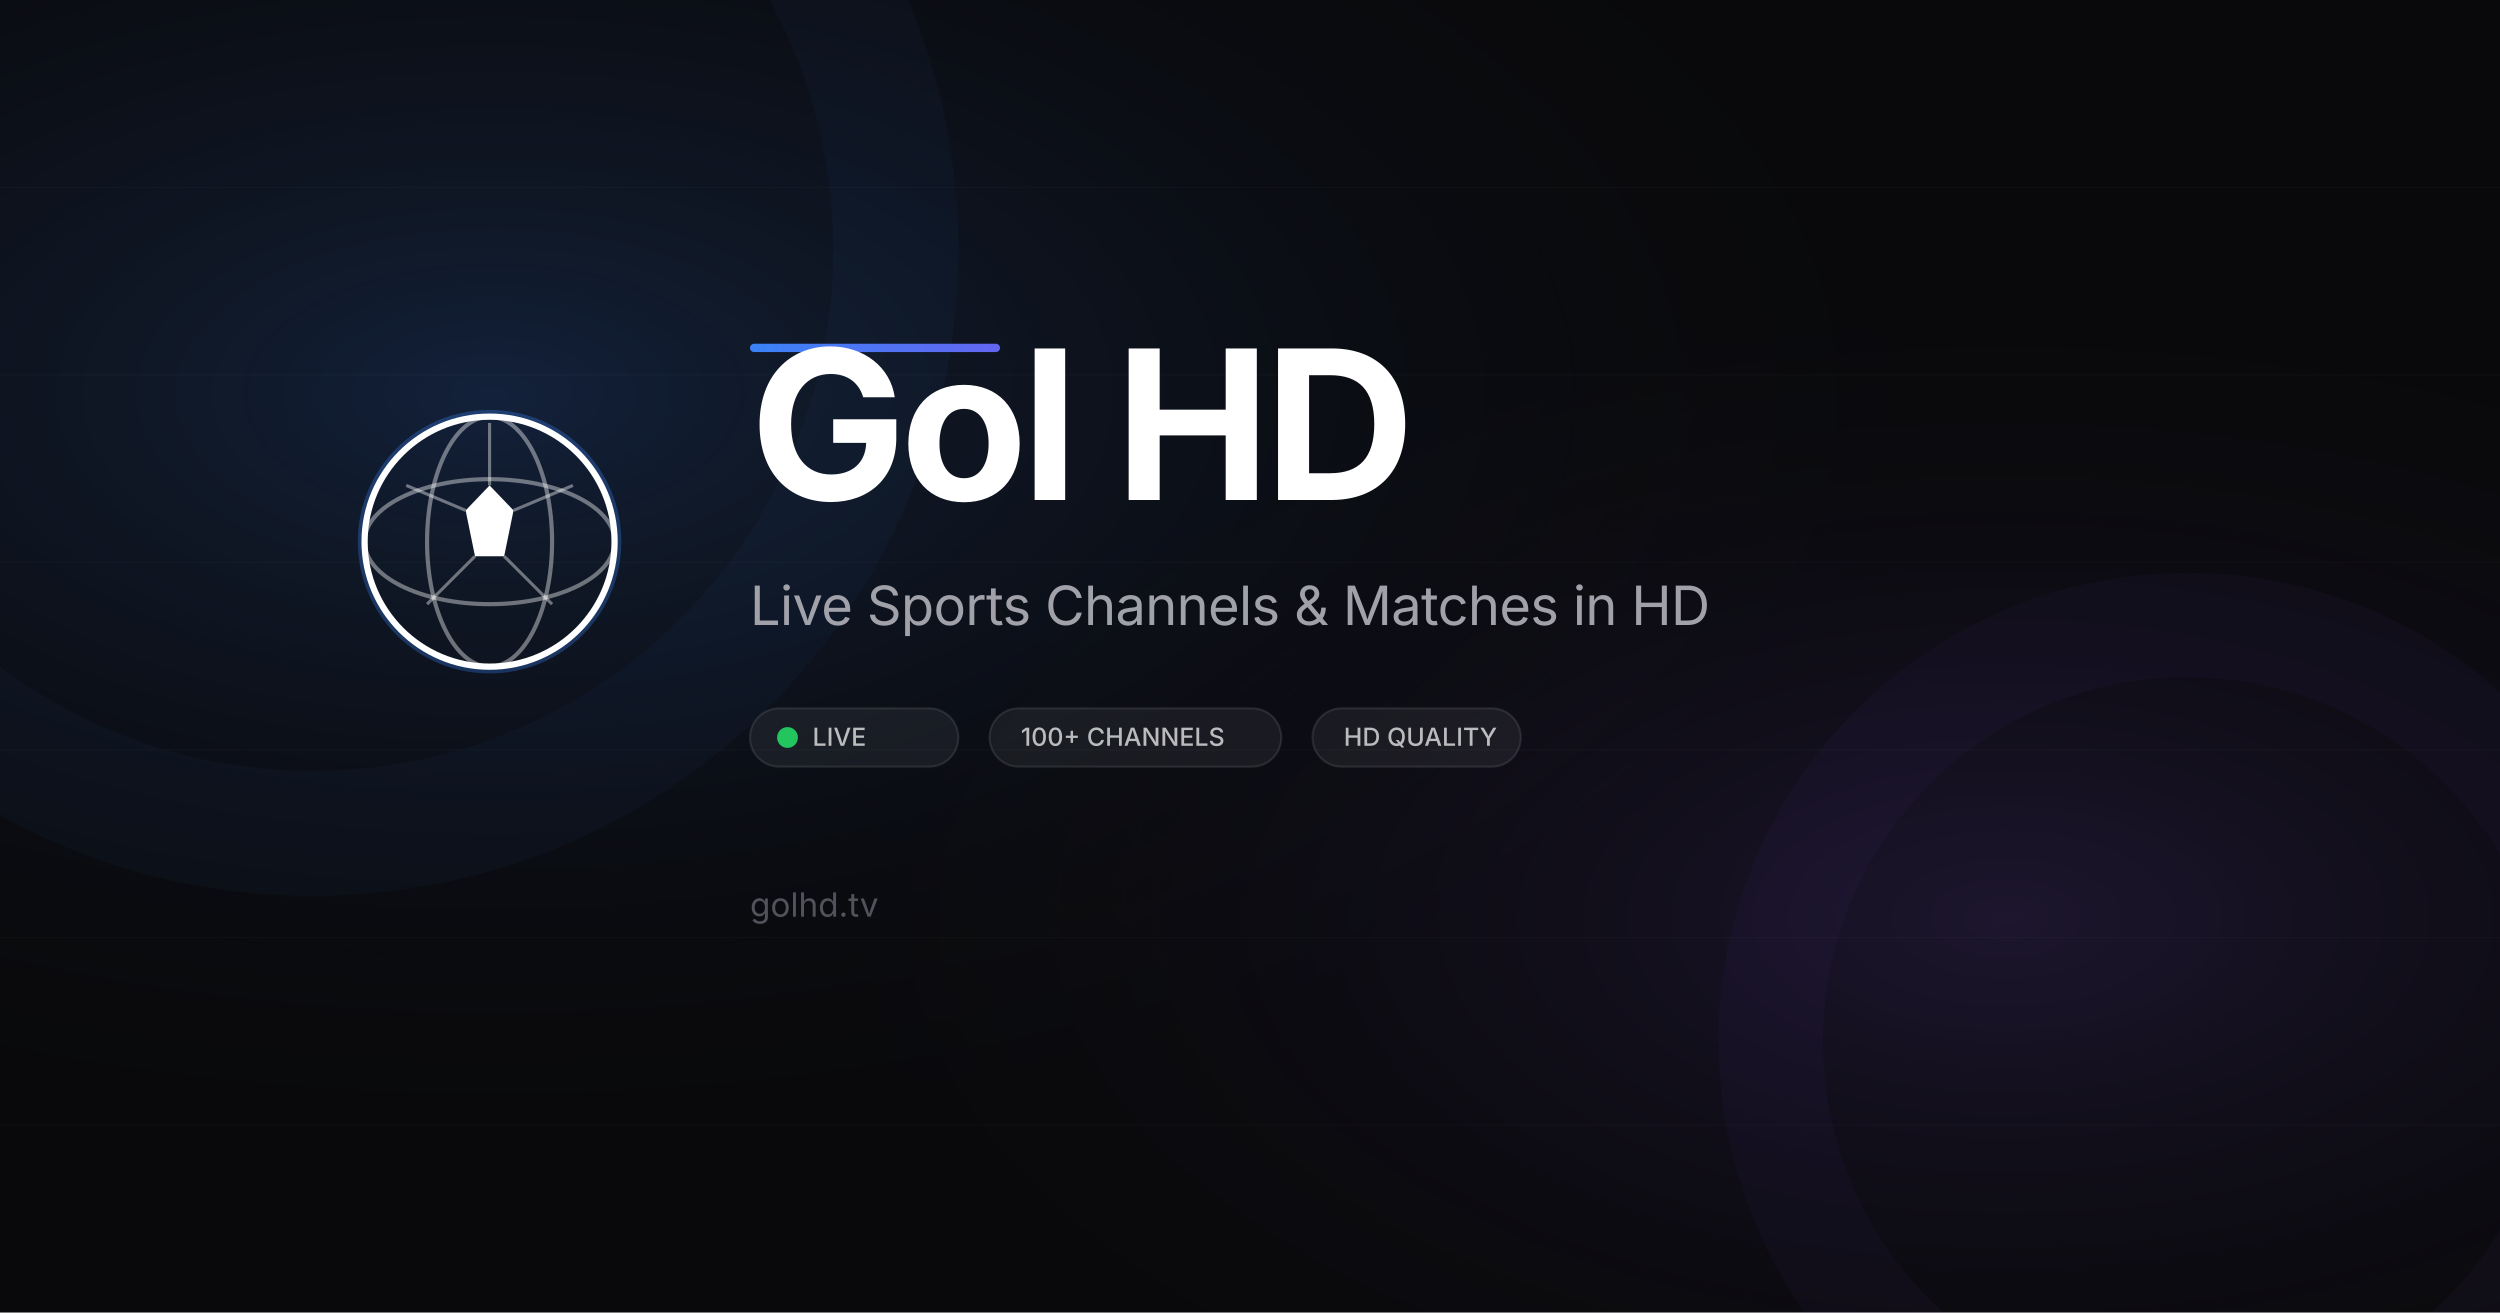
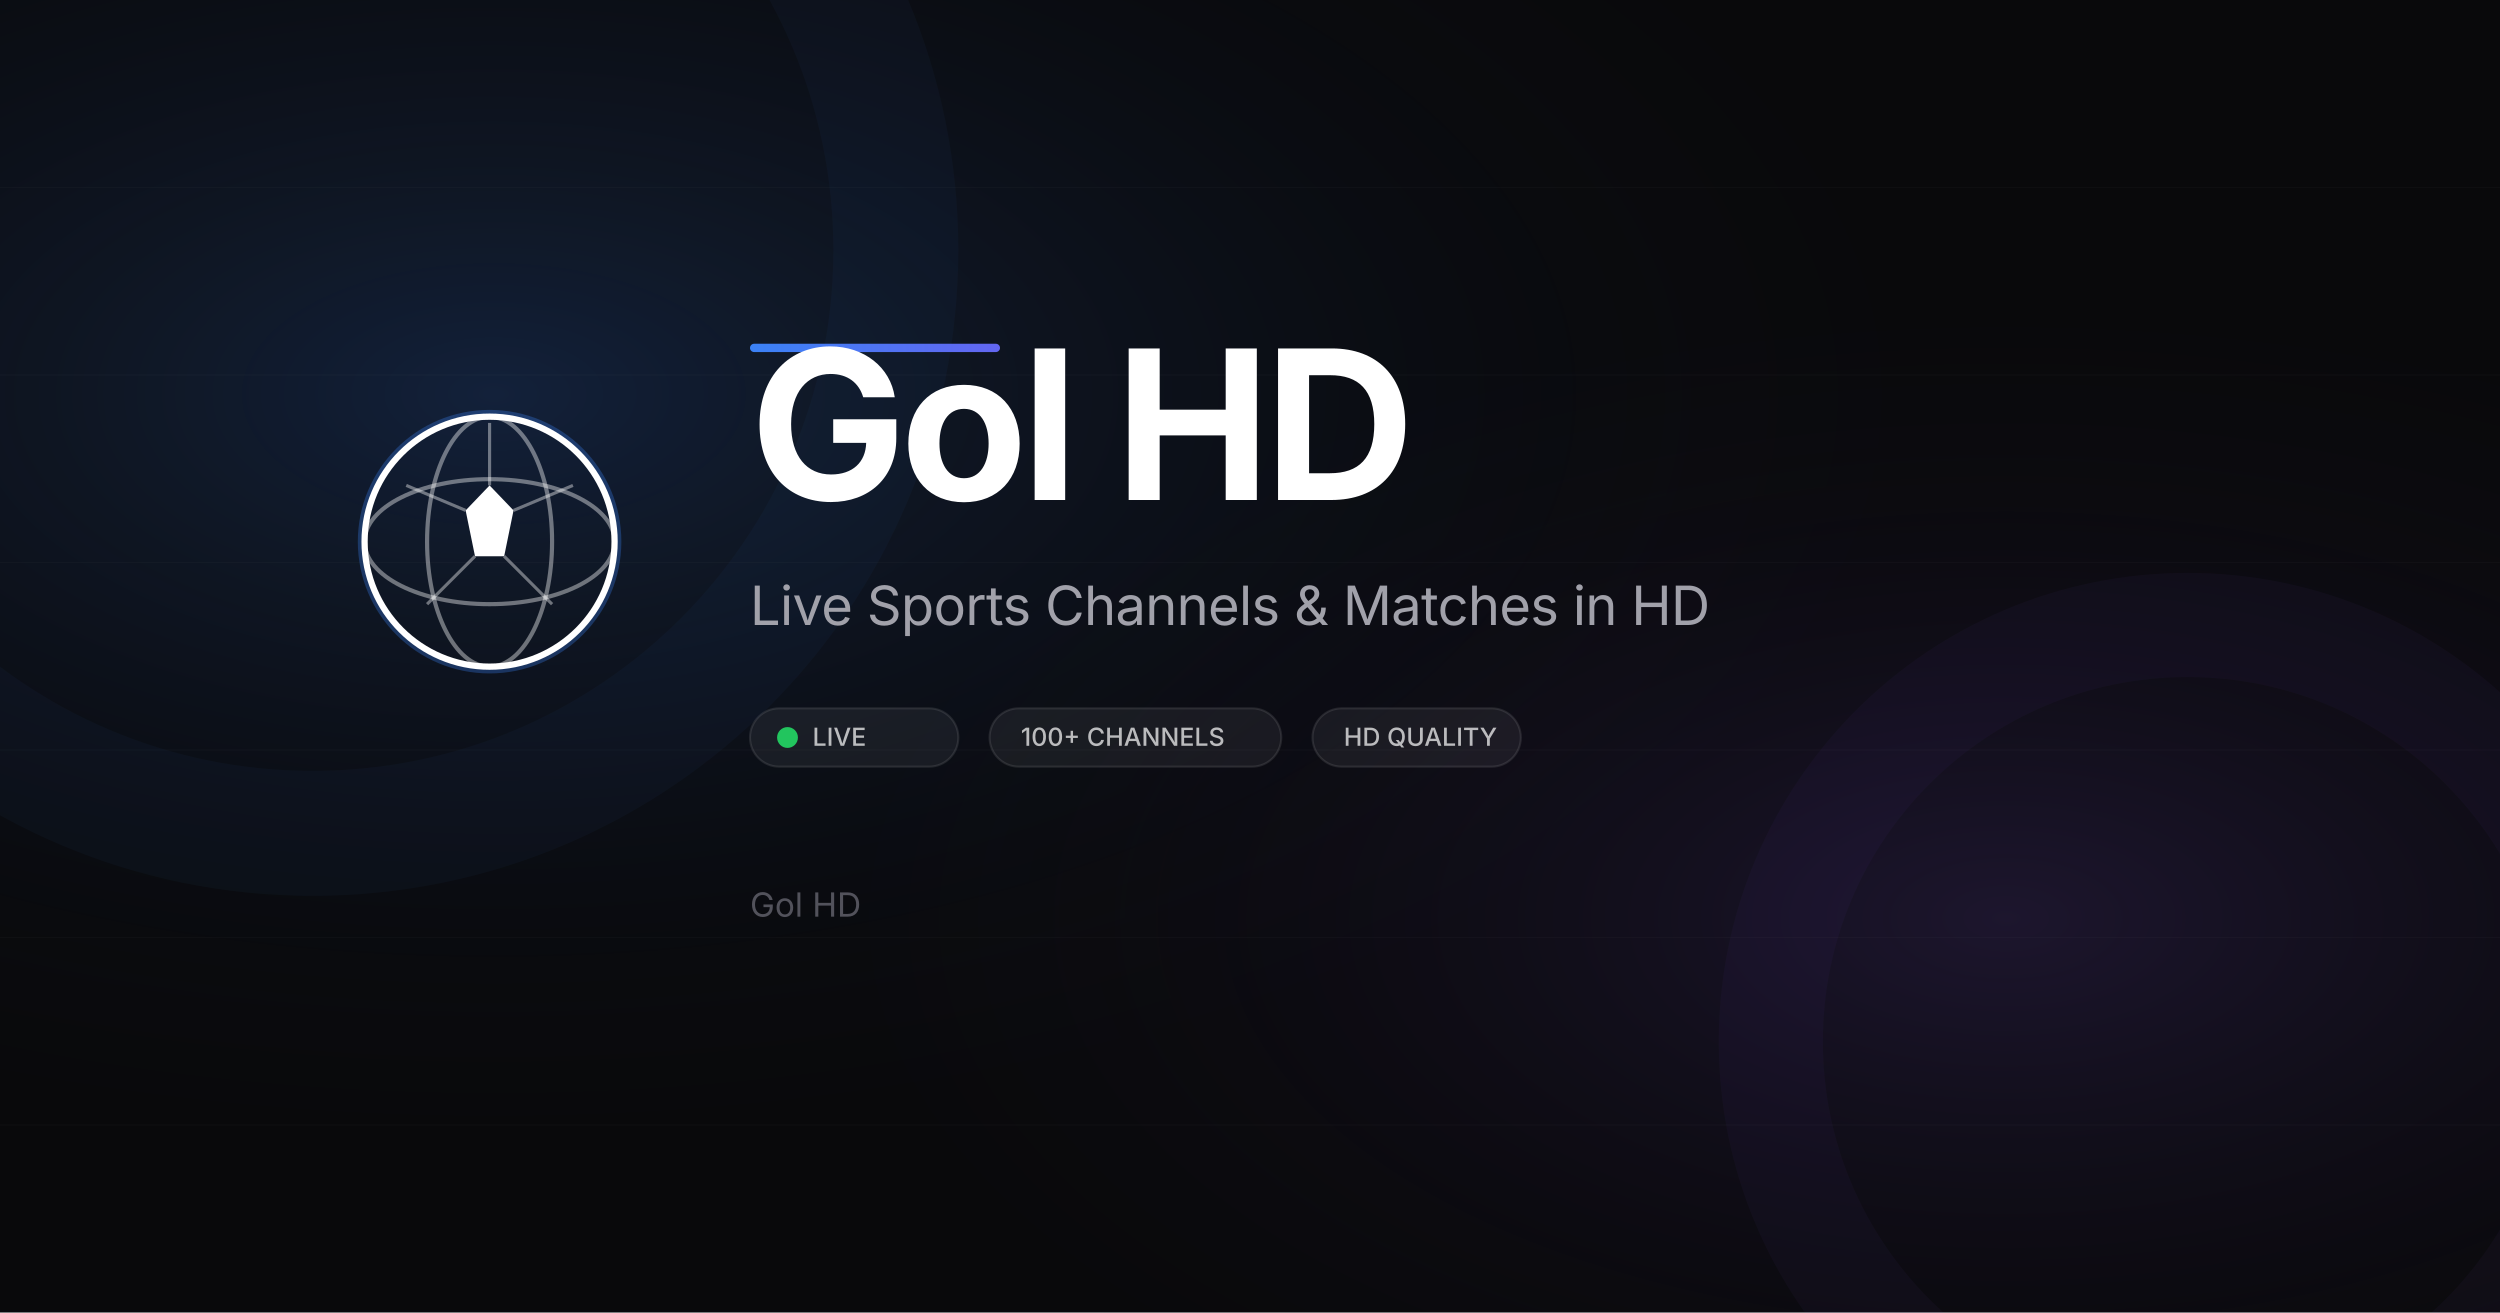
<svg xmlns="http://www.w3.org/2000/svg" viewBox="0 0 1200 630" fill="none">
  <defs>
    <radialGradient id="bg1" cx="20%" cy="30%" r="60%">
      <stop offset="0%" stop-color="#3b82f6" stop-opacity="0.2" />
      <stop offset="100%" stop-color="#09090b" stop-opacity="0" />
    </radialGradient>
    <radialGradient id="bg2" cx="80%" cy="70%" r="50%">
      <stop offset="0%" stop-color="#8b5cf6" stop-opacity="0.15" />
      <stop offset="100%" stop-color="#09090b" stop-opacity="0" />
    </radialGradient>
    <linearGradient id="glowGrad" x1="0%" y1="0%" x2="100%" y2="0%">
      <stop offset="0%" stop-color="#3b82f6" />
      <stop offset="100%" stop-color="#6366f1" />
    </linearGradient>
  </defs>
  <rect width="1200" height="630" fill="#09090b" />
  <rect width="1200" height="630" fill="url(#bg1)" />
  <rect width="1200" height="630" fill="url(#bg2)" />
  <g stroke="#ffffff" stroke-opacity="0.02" stroke-width="0.5">
    <line x1="0" y1="90" x2="1200" y2="90" />
    <line x1="0" y1="180" x2="1200" y2="180" />
    <line x1="0" y1="270" x2="1200" y2="270" />
    <line x1="0" y1="360" x2="1200" y2="360" />
    <line x1="0" y1="450" x2="1200" y2="450" />
    <line x1="0" y1="540" x2="1200" y2="540" />
  </g>
  <circle cx="150" cy="120" r="280" stroke="#3b82f6" stroke-opacity="0.04" stroke-width="60" fill="none" />
  <circle cx="1050" cy="500" r="200" stroke="#8b5cf6" stroke-opacity="0.04" stroke-width="50" fill="none" />
  <g transform="translate(170, 195)">
    <circle cx="65" cy="65" r="62" stroke="#3b82f6" stroke-width="2.5" stroke-opacity="0.3" fill="none" />
    <circle cx="65" cy="65" r="60" stroke="white" stroke-width="3" fill="none" />
    <polygon points="65,38 76.5,50 72,72 58,72 53.5,50" fill="white" stroke="none" />
    <ellipse cx="65" cy="65" rx="30" ry="60" stroke="white" stroke-width="2" fill="none" opacity="0.4" />
    <ellipse cx="65" cy="65" rx="60" ry="30" stroke="white" stroke-width="2" fill="none" opacity="0.4" />
    <line x1="65" y1="38" x2="65" y2="8" stroke="white" stroke-width="1.5" opacity="0.4" />
    <line x1="76.5" y1="50" x2="105" y2="38" stroke="white" stroke-width="1.5" opacity="0.4" />
    <line x1="72" y1="72" x2="95" y2="95" stroke="white" stroke-width="1.5" opacity="0.4" />
    <line x1="58" y1="72" x2="35" y2="95" stroke="white" stroke-width="1.5" opacity="0.4" />
    <line x1="53.5" y1="50" x2="25" y2="38" stroke="white" stroke-width="1.5" opacity="0.4" />
  </g>
  <rect x="360" y="165" width="120" height="4" rx="2" fill="url(#glowGrad)" />
  <text x="360" y="240" font-family="Inter, -apple-system, sans-serif" font-size="100" font-weight="700" fill="white" letter-spacing="-3">Gol HD</text>
  <text x="360" y="300" font-family="Inter, -apple-system, sans-serif" font-size="26" font-weight="400" fill="#a1a1aa" letter-spacing="-0.3">Live Sports Channels &amp; Matches in HD</text>
  <g transform="translate(360, 340)">
    <rect x="0" y="0" width="100" height="28" rx="14" fill="rgba(255,255,255,0.06)" stroke="rgba(255,255,255,0.1)" stroke-width="1" />
    <circle cx="18" cy="14" r="5" fill="#22c55e" />
    <text x="30" y="18" font-family="Inter, -apple-system, sans-serif" font-size="12" font-weight="500" fill="rgba(255,255,255,0.7)">LIVE</text>
    <rect x="115" y="0" width="140" height="28" rx="14" fill="rgba(255,255,255,0.06)" stroke="rgba(255,255,255,0.1)" stroke-width="1" />
    <text x="130" y="18" font-family="Inter, -apple-system, sans-serif" font-size="12" font-weight="500" fill="rgba(255,255,255,0.7)">100+ CHANNELS</text>
    <rect x="270" y="0" width="100" height="28" rx="14" fill="rgba(255,255,255,0.06)" stroke="rgba(255,255,255,0.1)" stroke-width="1" />
    <text x="285" y="18" font-family="Inter, -apple-system, sans-serif" font-size="12" font-weight="500" fill="rgba(255,255,255,0.7)">HD QUALITY</text>
  </g>
-   <text x="360" y="440" font-family="Inter, -apple-system, sans-serif" font-size="16" font-weight="400" fill="#52525b">golhd.tv</text>
+   <text x="360" y="440" font-family="Inter, -apple-system, sans-serif" font-size="16" font-weight="400" fill="#52525b">Gol HD</text>
</svg>
